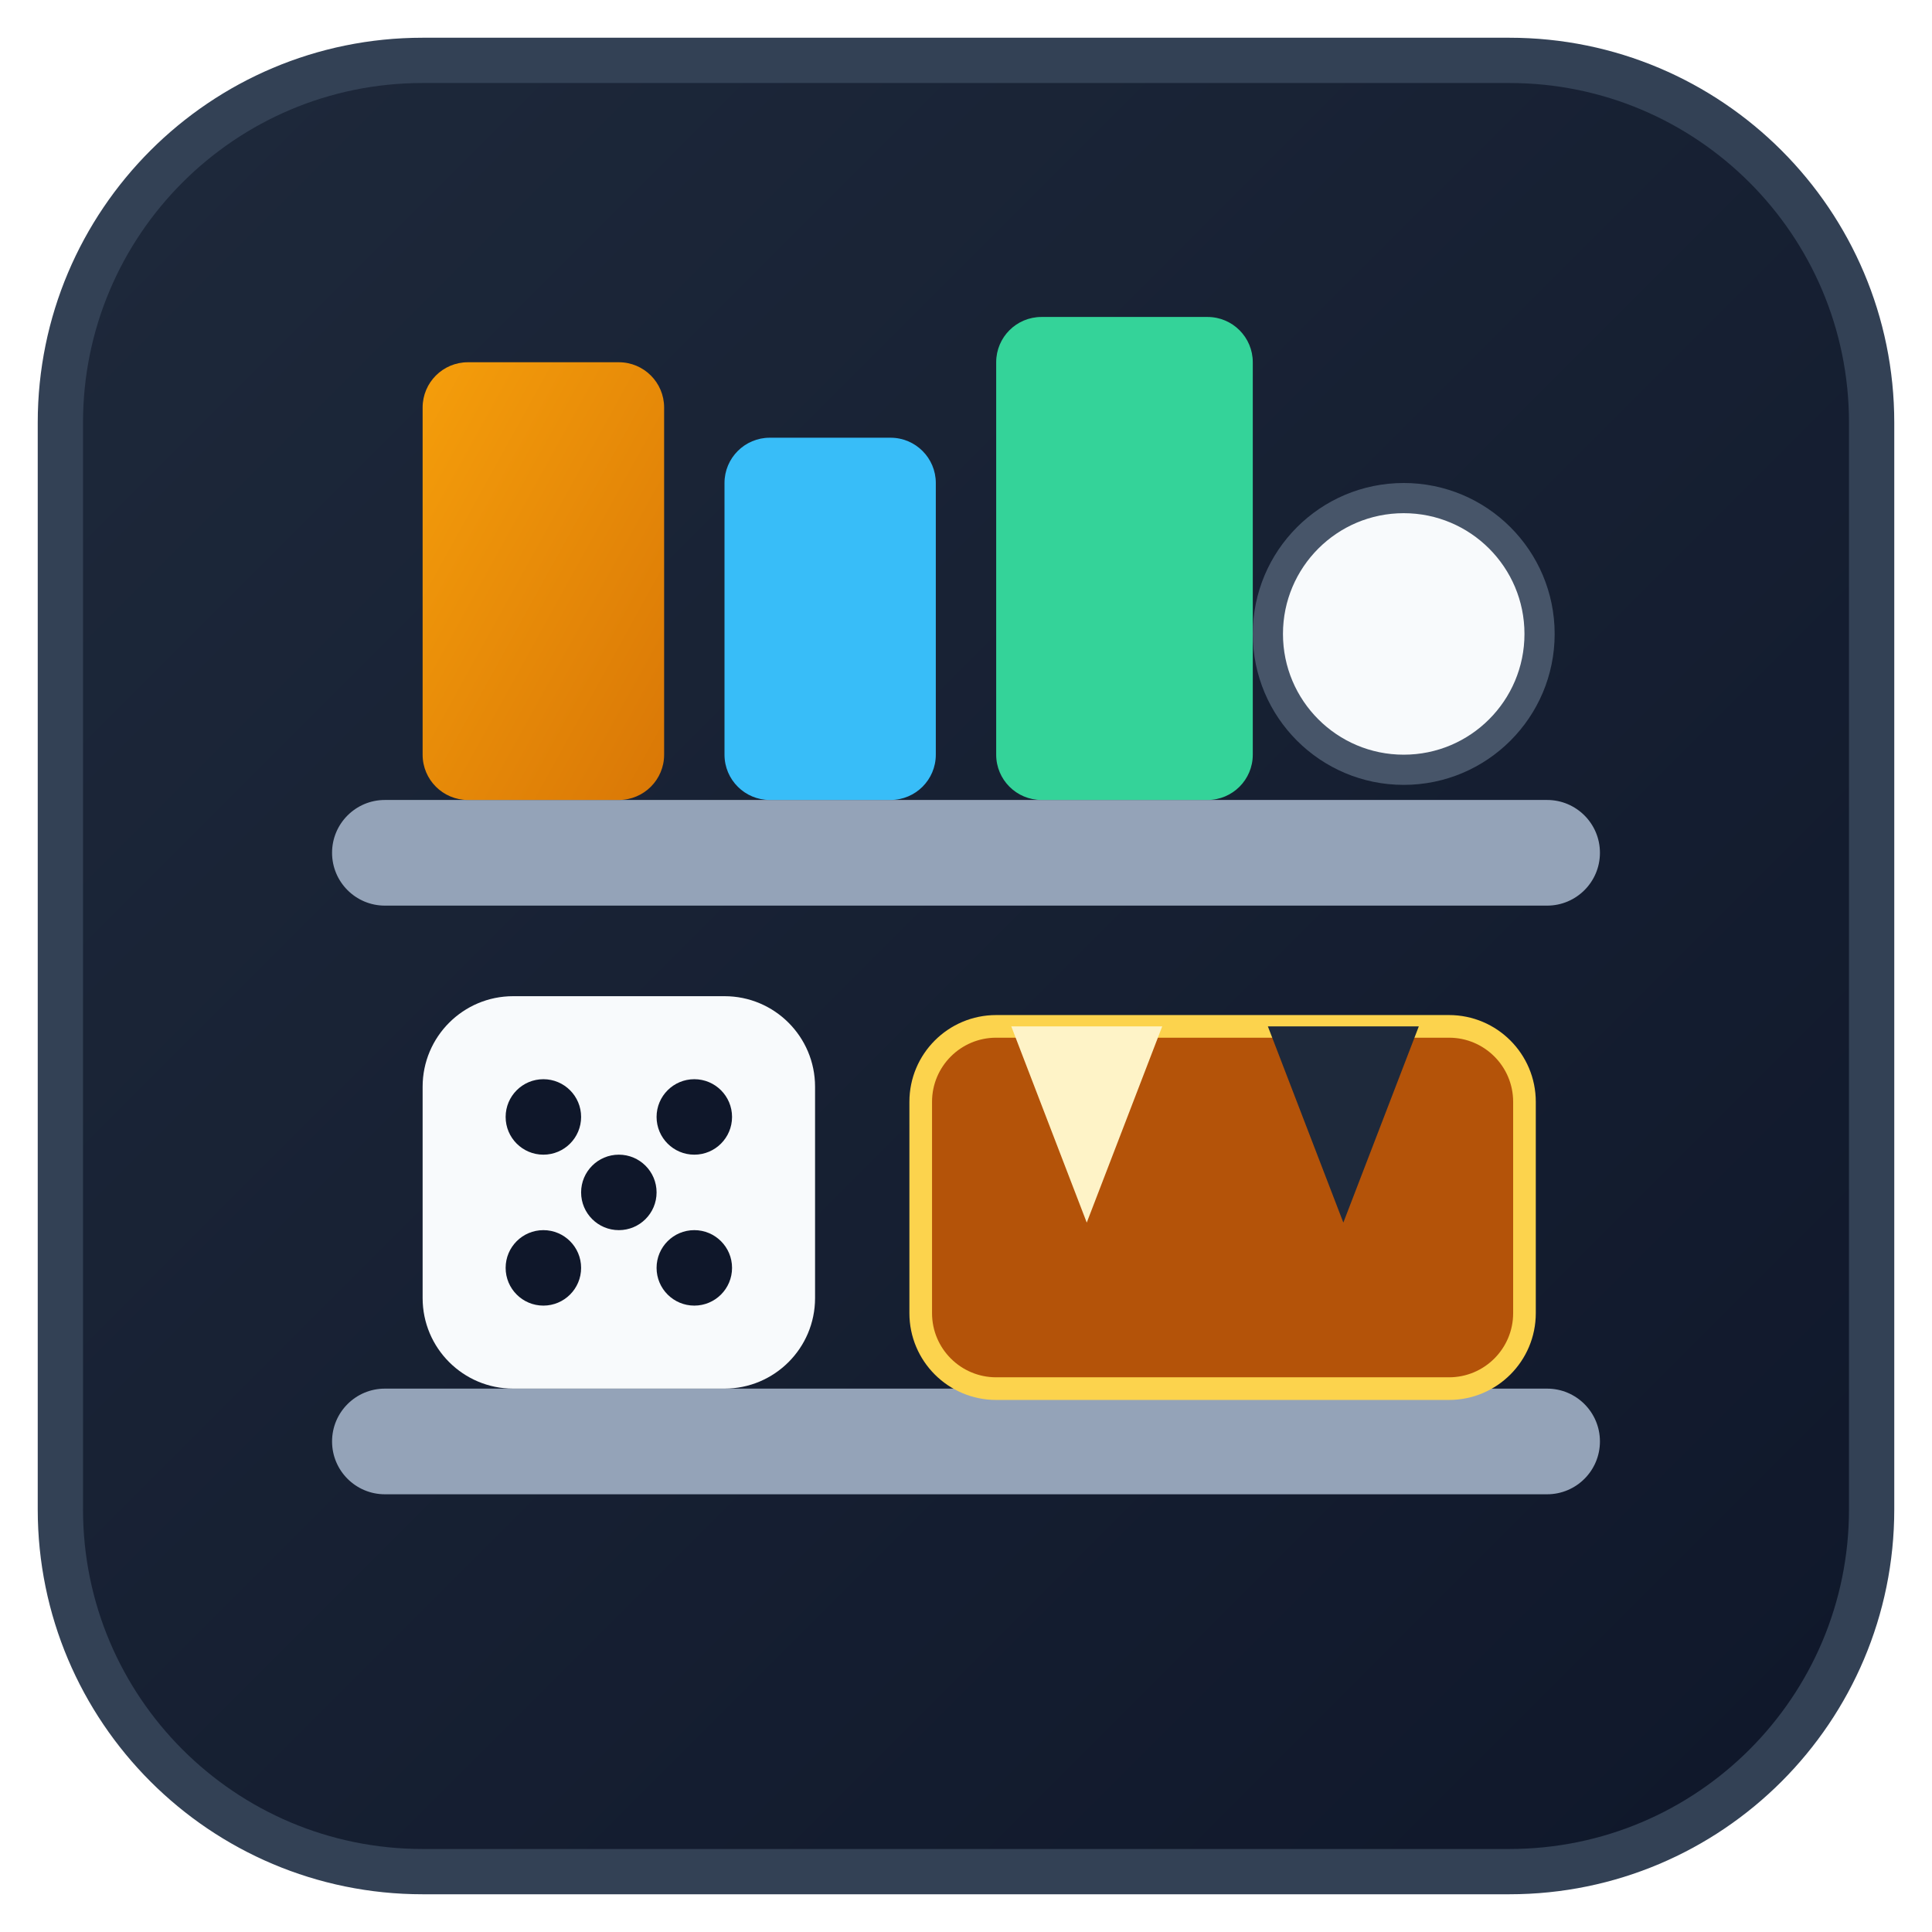
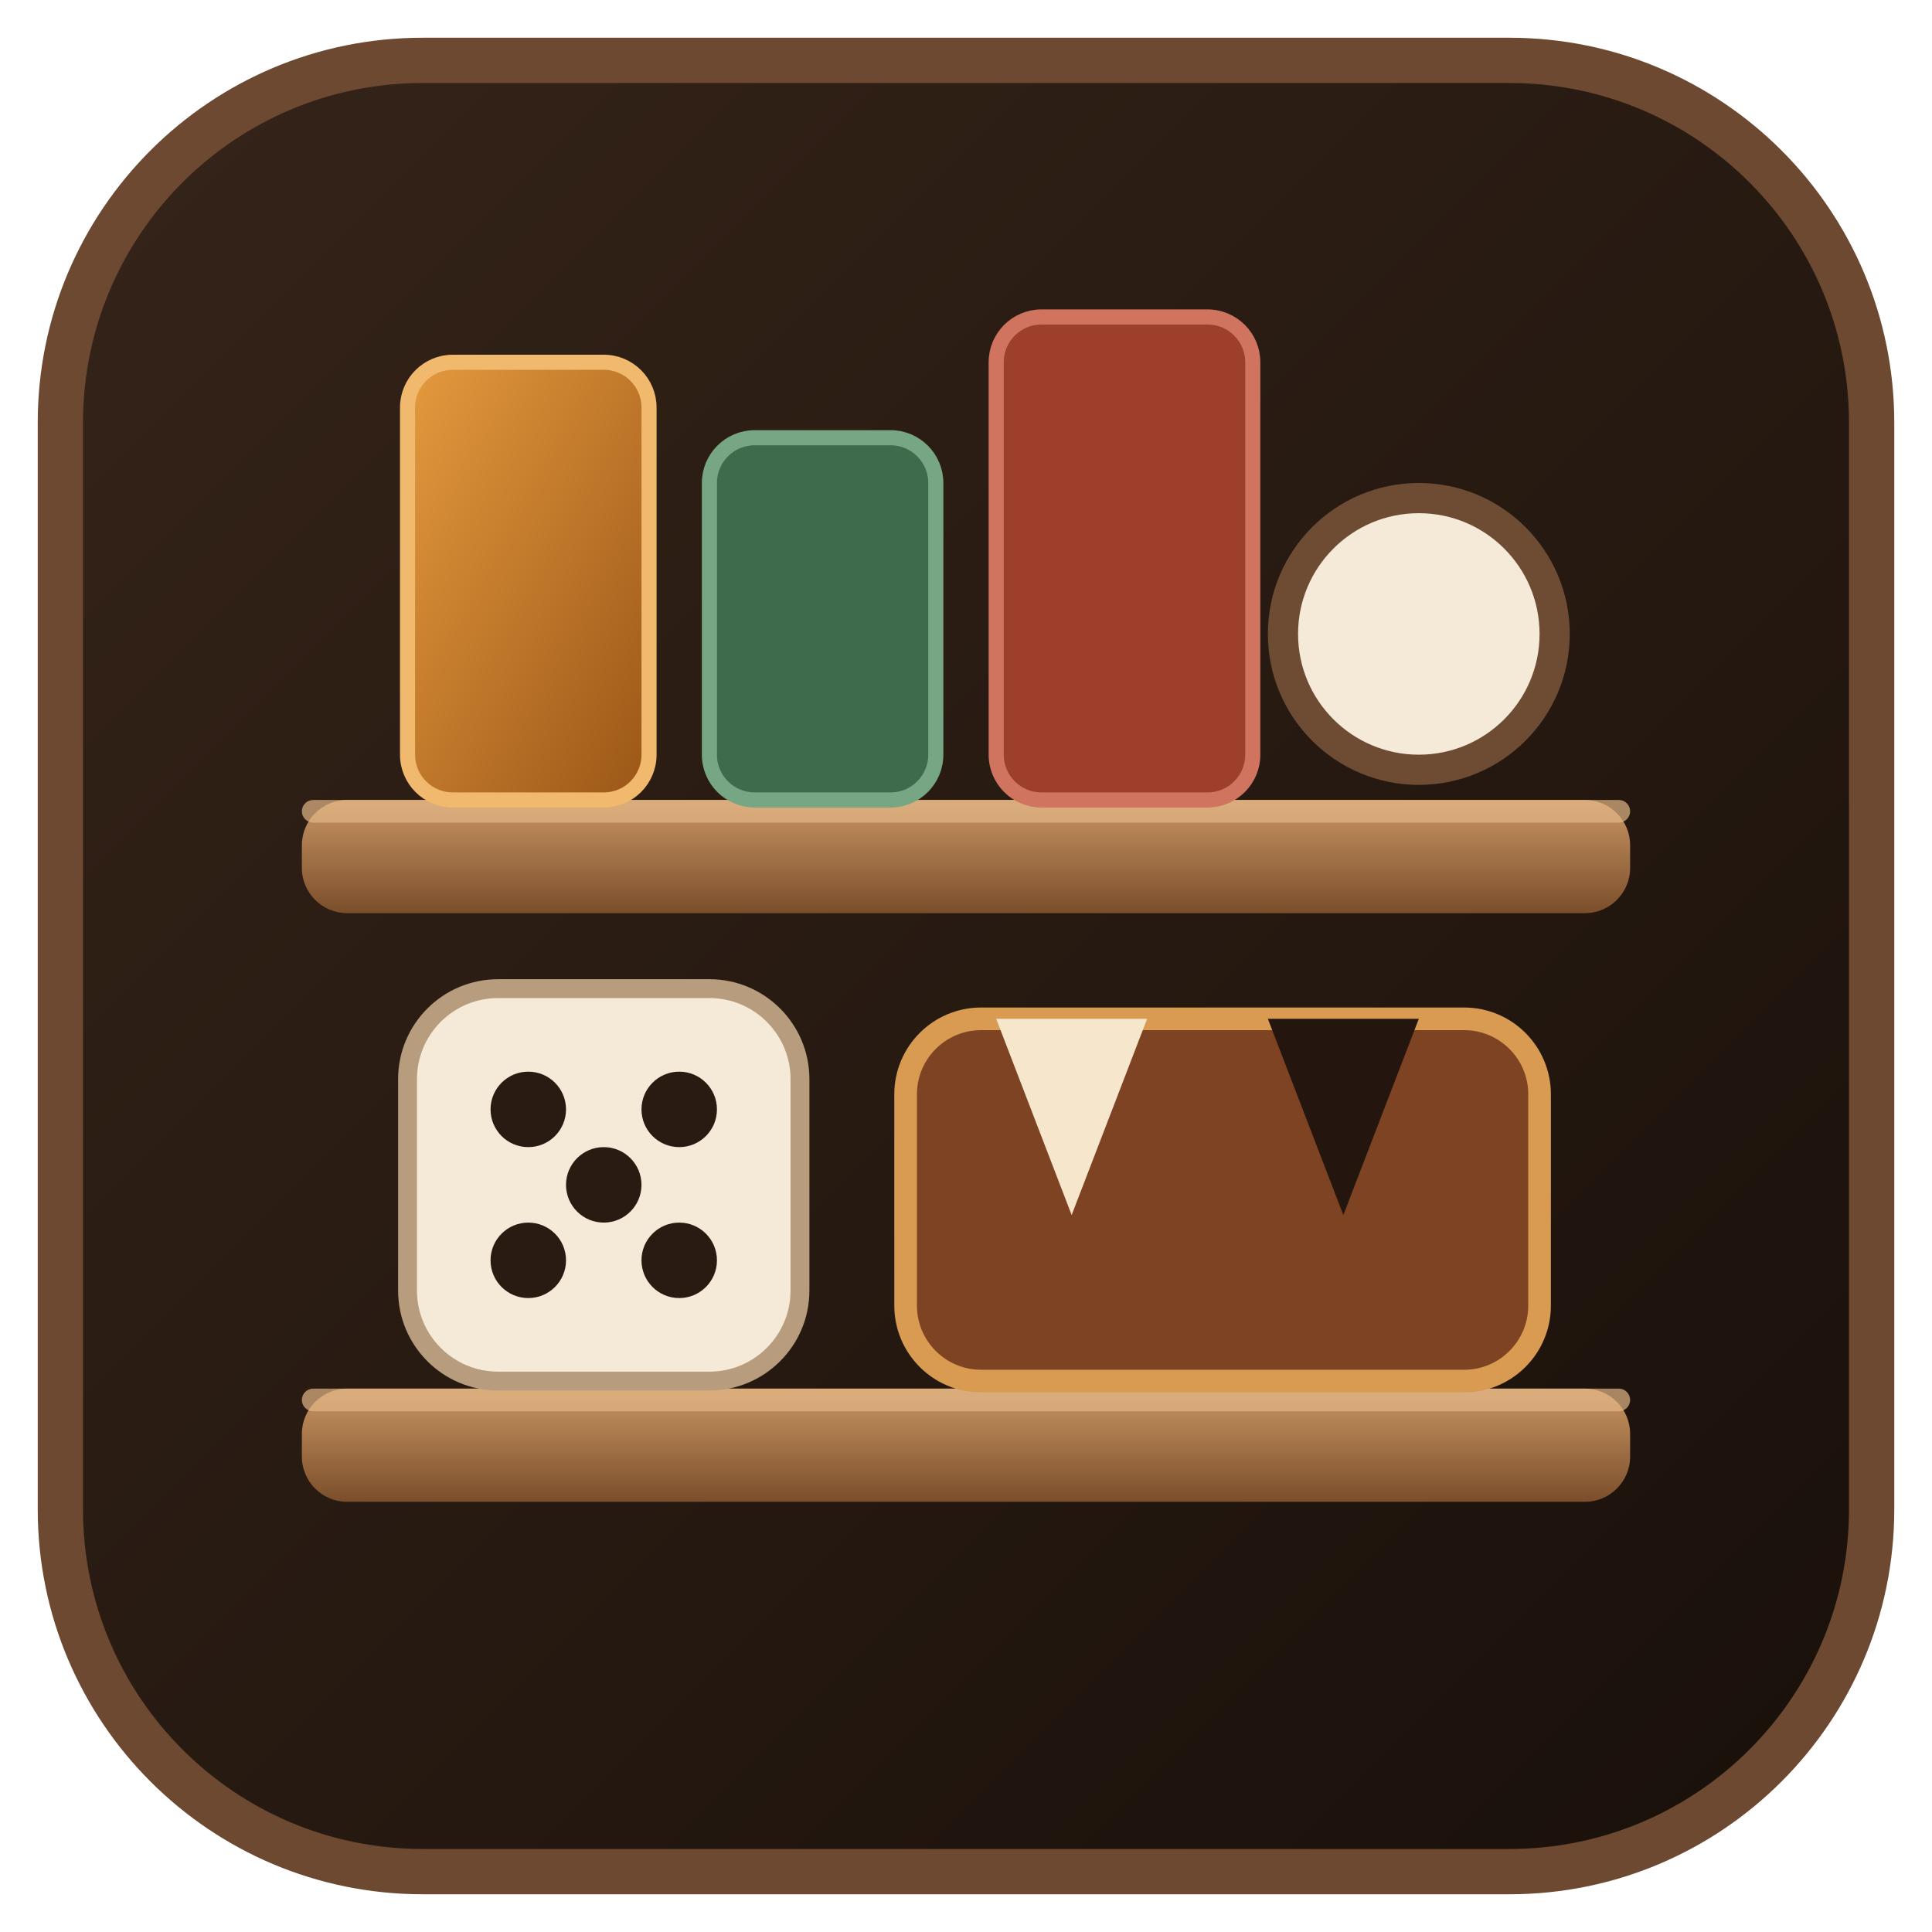
<svg xmlns="http://www.w3.org/2000/svg" width="256" height="256" viewBox="0 0 256 256">
  <defs>
-     <linearGradient id="bg" x1="0" y1="0" x2="1" y2="1">
-       <stop offset="0%" stop-color="#1E293B" />
-       <stop offset="100%" stop-color="#0F172A" />
+     <linearGradient id="walnutBg" x1="0" y1="0" x2="1" y2="1">
+       <stop offset="0%" stop-color="#352419" />
+       <stop offset="100%" stop-color="#19100A" />
    </linearGradient>
-     <linearGradient id="accent" x1="0" y1="0" x2="1" y2="1">
-       <stop offset="0%" stop-color="#F59E0B" />
-       <stop offset="100%" stop-color="#D97706" />
+     <linearGradient id="oakShelf" x1="0" y1="0" x2="0" y2="1">
+       <stop offset="0%" stop-color="#C99663" />
+       <stop offset="100%" stop-color="#7B4E2B" />
+     </linearGradient>
+     <linearGradient id="brassBox" x1="0" y1="0" x2="1" y2="1">
+       <stop offset="0%" stop-color="#E59A3E" />
+       <stop offset="100%" stop-color="#9A5617" />
    </linearGradient>
  </defs>
-   <rect x="8" y="8" width="240" height="240" rx="48" fill="url(#bg)" stroke="#334155" stroke-width="6" />
-   <rect x="44" y="106" width="168" height="14" rx="7" fill="#94A3B8" />
-   <rect x="44" y="184" width="168" height="14" rx="7" fill="#94A3B8" />
-   <rect x="56" y="48" width="32" height="58" rx="6" fill="url(#accent)" />
-   <rect x="96" y="58" width="28" height="48" rx="6" fill="#38BDF8" />
-   <rect x="132" y="42" width="34" height="64" rx="6" fill="#34D399" />
-   <circle cx="186" cy="84" r="18" fill="#F8FAFC" stroke="#475569" stroke-width="4" />
-   <rect x="56" y="132" width="52" height="52" rx="12" fill="#F8FAFC" />
-   <circle cx="72" cy="148" r="5" fill="#0F172A" />
-   <circle cx="92" cy="148" r="5" fill="#0F172A" />
-   <circle cx="82" cy="158" r="5" fill="#0F172A" />
-   <circle cx="72" cy="168" r="5" fill="#0F172A" />
-   <circle cx="92" cy="168" r="5" fill="#0F172A" />
-   <rect x="122" y="136" width="80" height="48" rx="10" fill="#B45309" stroke="#FCD34D" stroke-width="3" />
-   <polygon points="134,136 144,162 154,136" fill="#FEF3C7" />
-   <polygon points="168,136 178,162 188,136" fill="#1E293B" />
+   <rect x="8" y="8" width="240" height="240" rx="48" fill="url(#walnutBg)" stroke="#6C4930" stroke-width="6" />
+   <rect x="40" y="106" width="176" height="15" rx="6" fill="url(#oakShelf)" />
+   <rect x="40" y="106" width="176" height="3" rx="1.5" fill="#E3B686" opacity="0.7" />
+   <rect x="40" y="184" width="176" height="15" rx="6" fill="url(#oakShelf)" />
+   <rect x="40" y="184" width="176" height="3" rx="1.5" fill="#E3B686" opacity="0.7" />
+   <rect x="54" y="48" width="32" height="58" rx="6" fill="url(#brassBox)" stroke="#F0B96D" stroke-width="2" />
+   <rect x="94" y="58" width="30" height="48" rx="6" fill="#3D6B4B" stroke="#76A683" stroke-width="2" />
+   <rect x="132" y="42" width="34" height="64" rx="6" fill="#9E3F2B" stroke="#D1745F" stroke-width="2" />
+   <circle cx="188" cy="84" r="18" fill="#F5EAD8" stroke="#6E4C34" stroke-width="4" />
+   <rect x="54" y="131" width="52" height="52" rx="12" fill="#F5EAD8" stroke="#B79D7E" stroke-width="2.5" />
+   <circle cx="70" cy="147" r="5" fill="#2A1B12" />
+   <circle cx="90" cy="147" r="5" fill="#2A1B12" />
+   <circle cx="80" cy="157" r="5" fill="#2A1B12" />
+   <circle cx="70" cy="167" r="5" fill="#2A1B12" />
+   <circle cx="90" cy="167" r="5" fill="#2A1B12" />
+   <rect x="120" y="135" width="84" height="48" rx="10" fill="#7D4322" stroke="#D99B52" stroke-width="3" />
+   <polygon points="132,135 142,161 152,135" fill="#F5E6CC" />
+   <polygon points="168,135 178,161 188,135" fill="#24160E" />
</svg>
